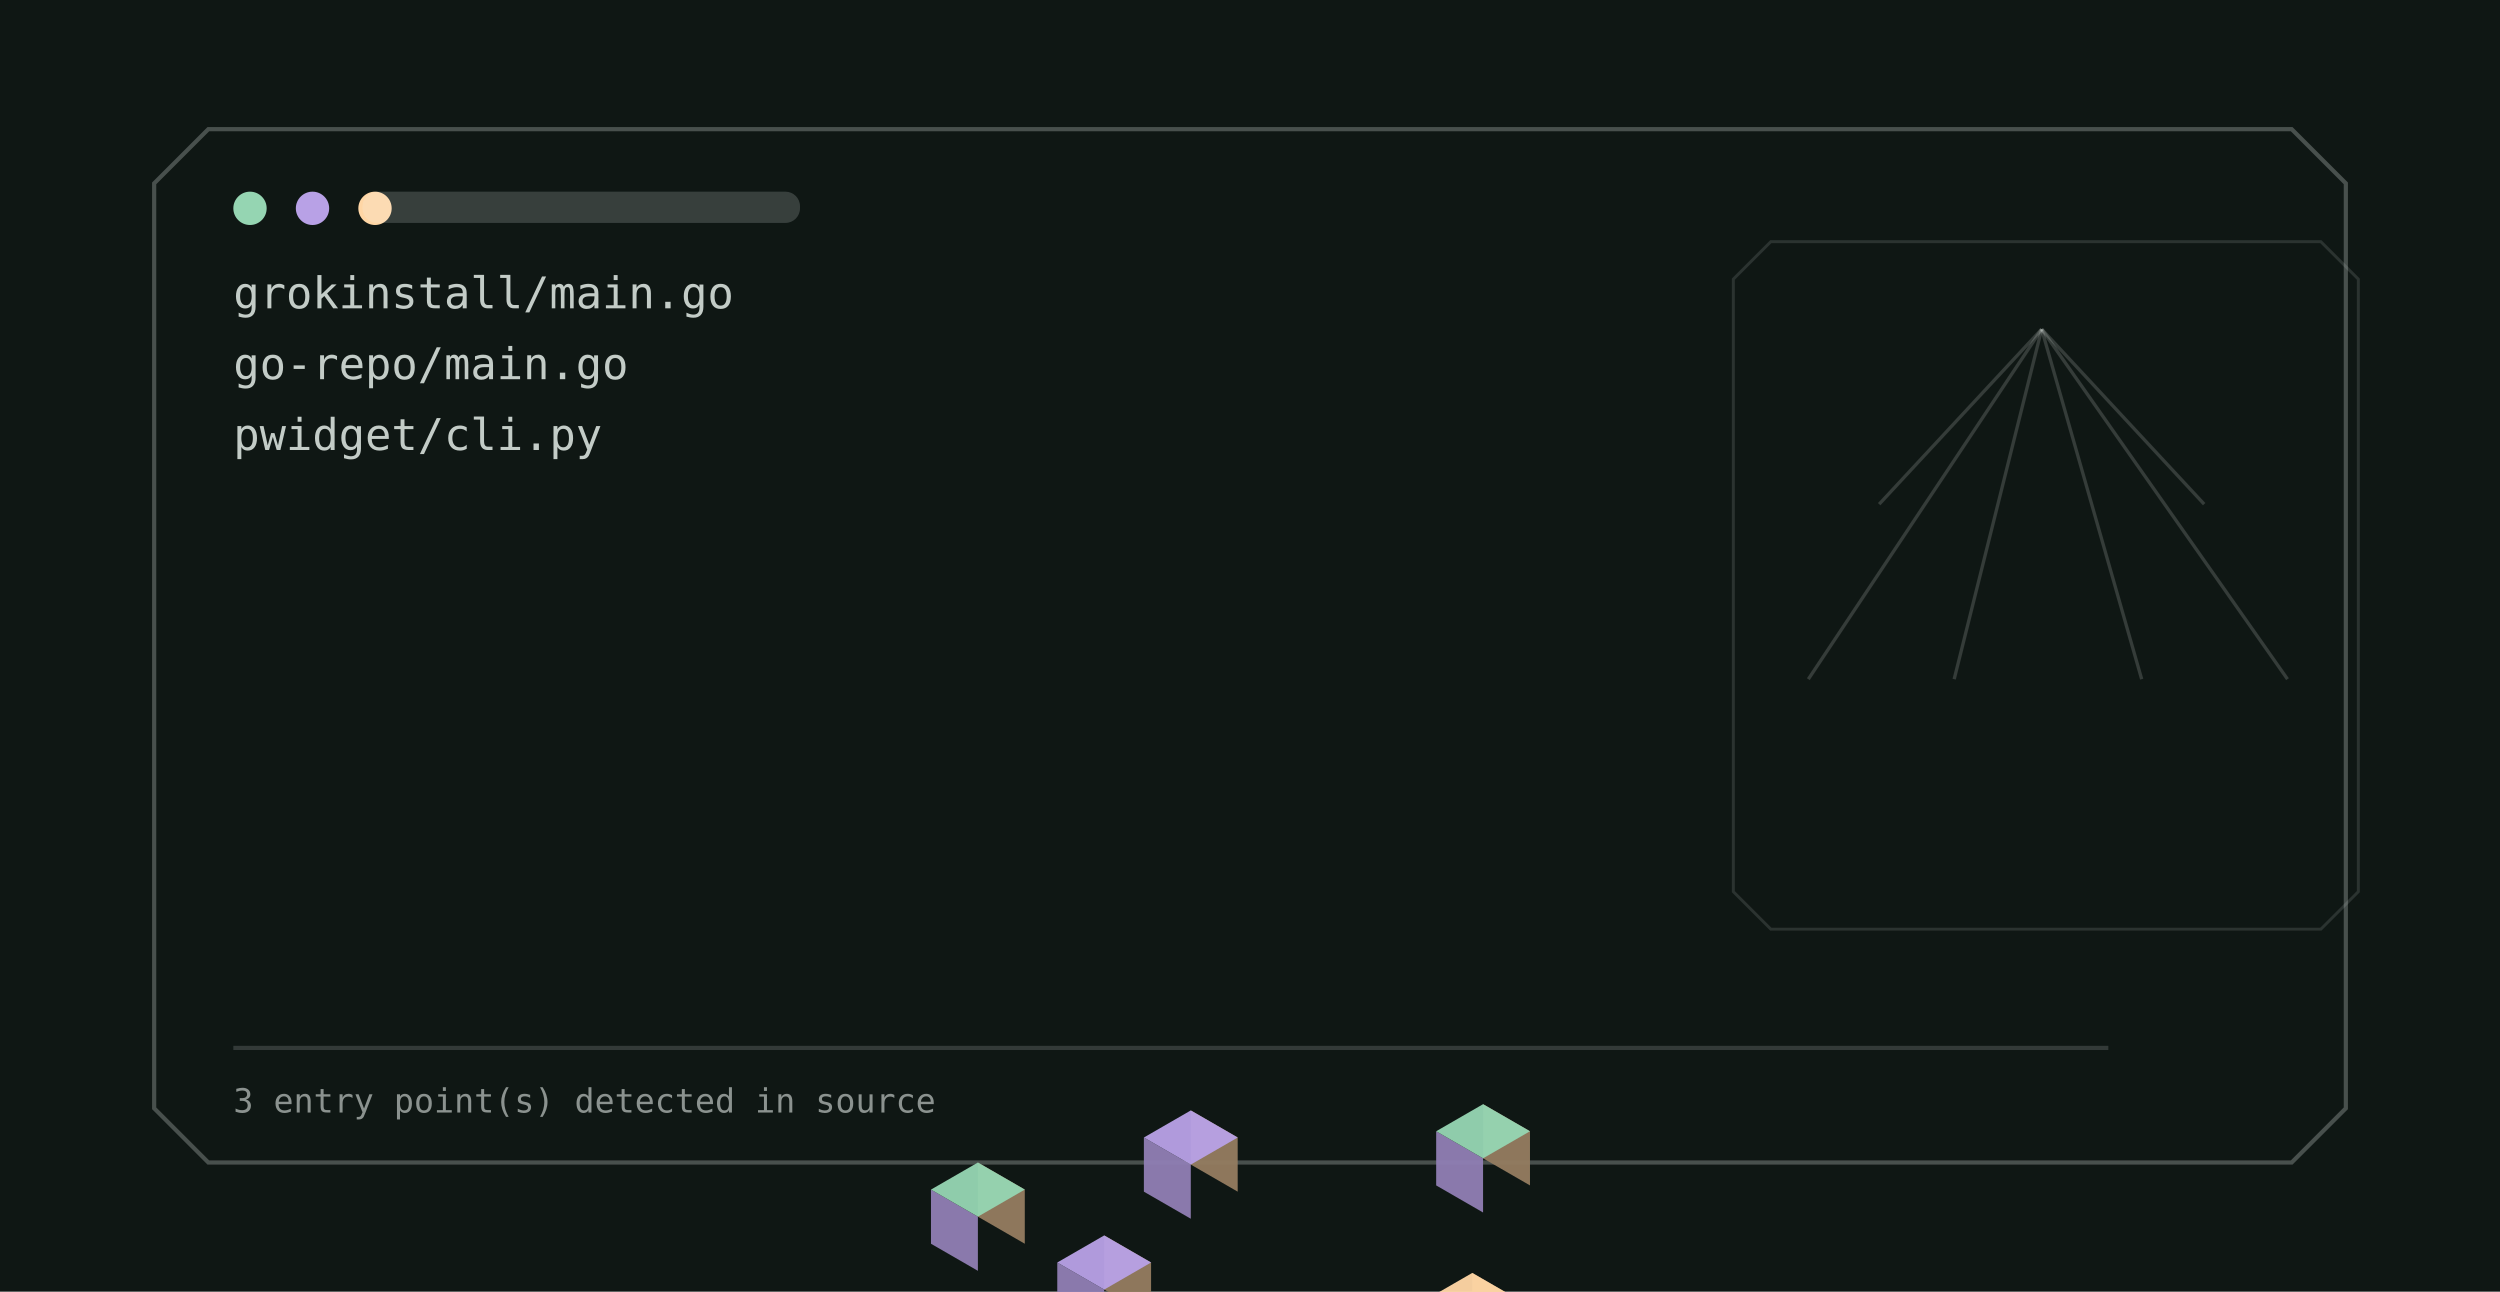
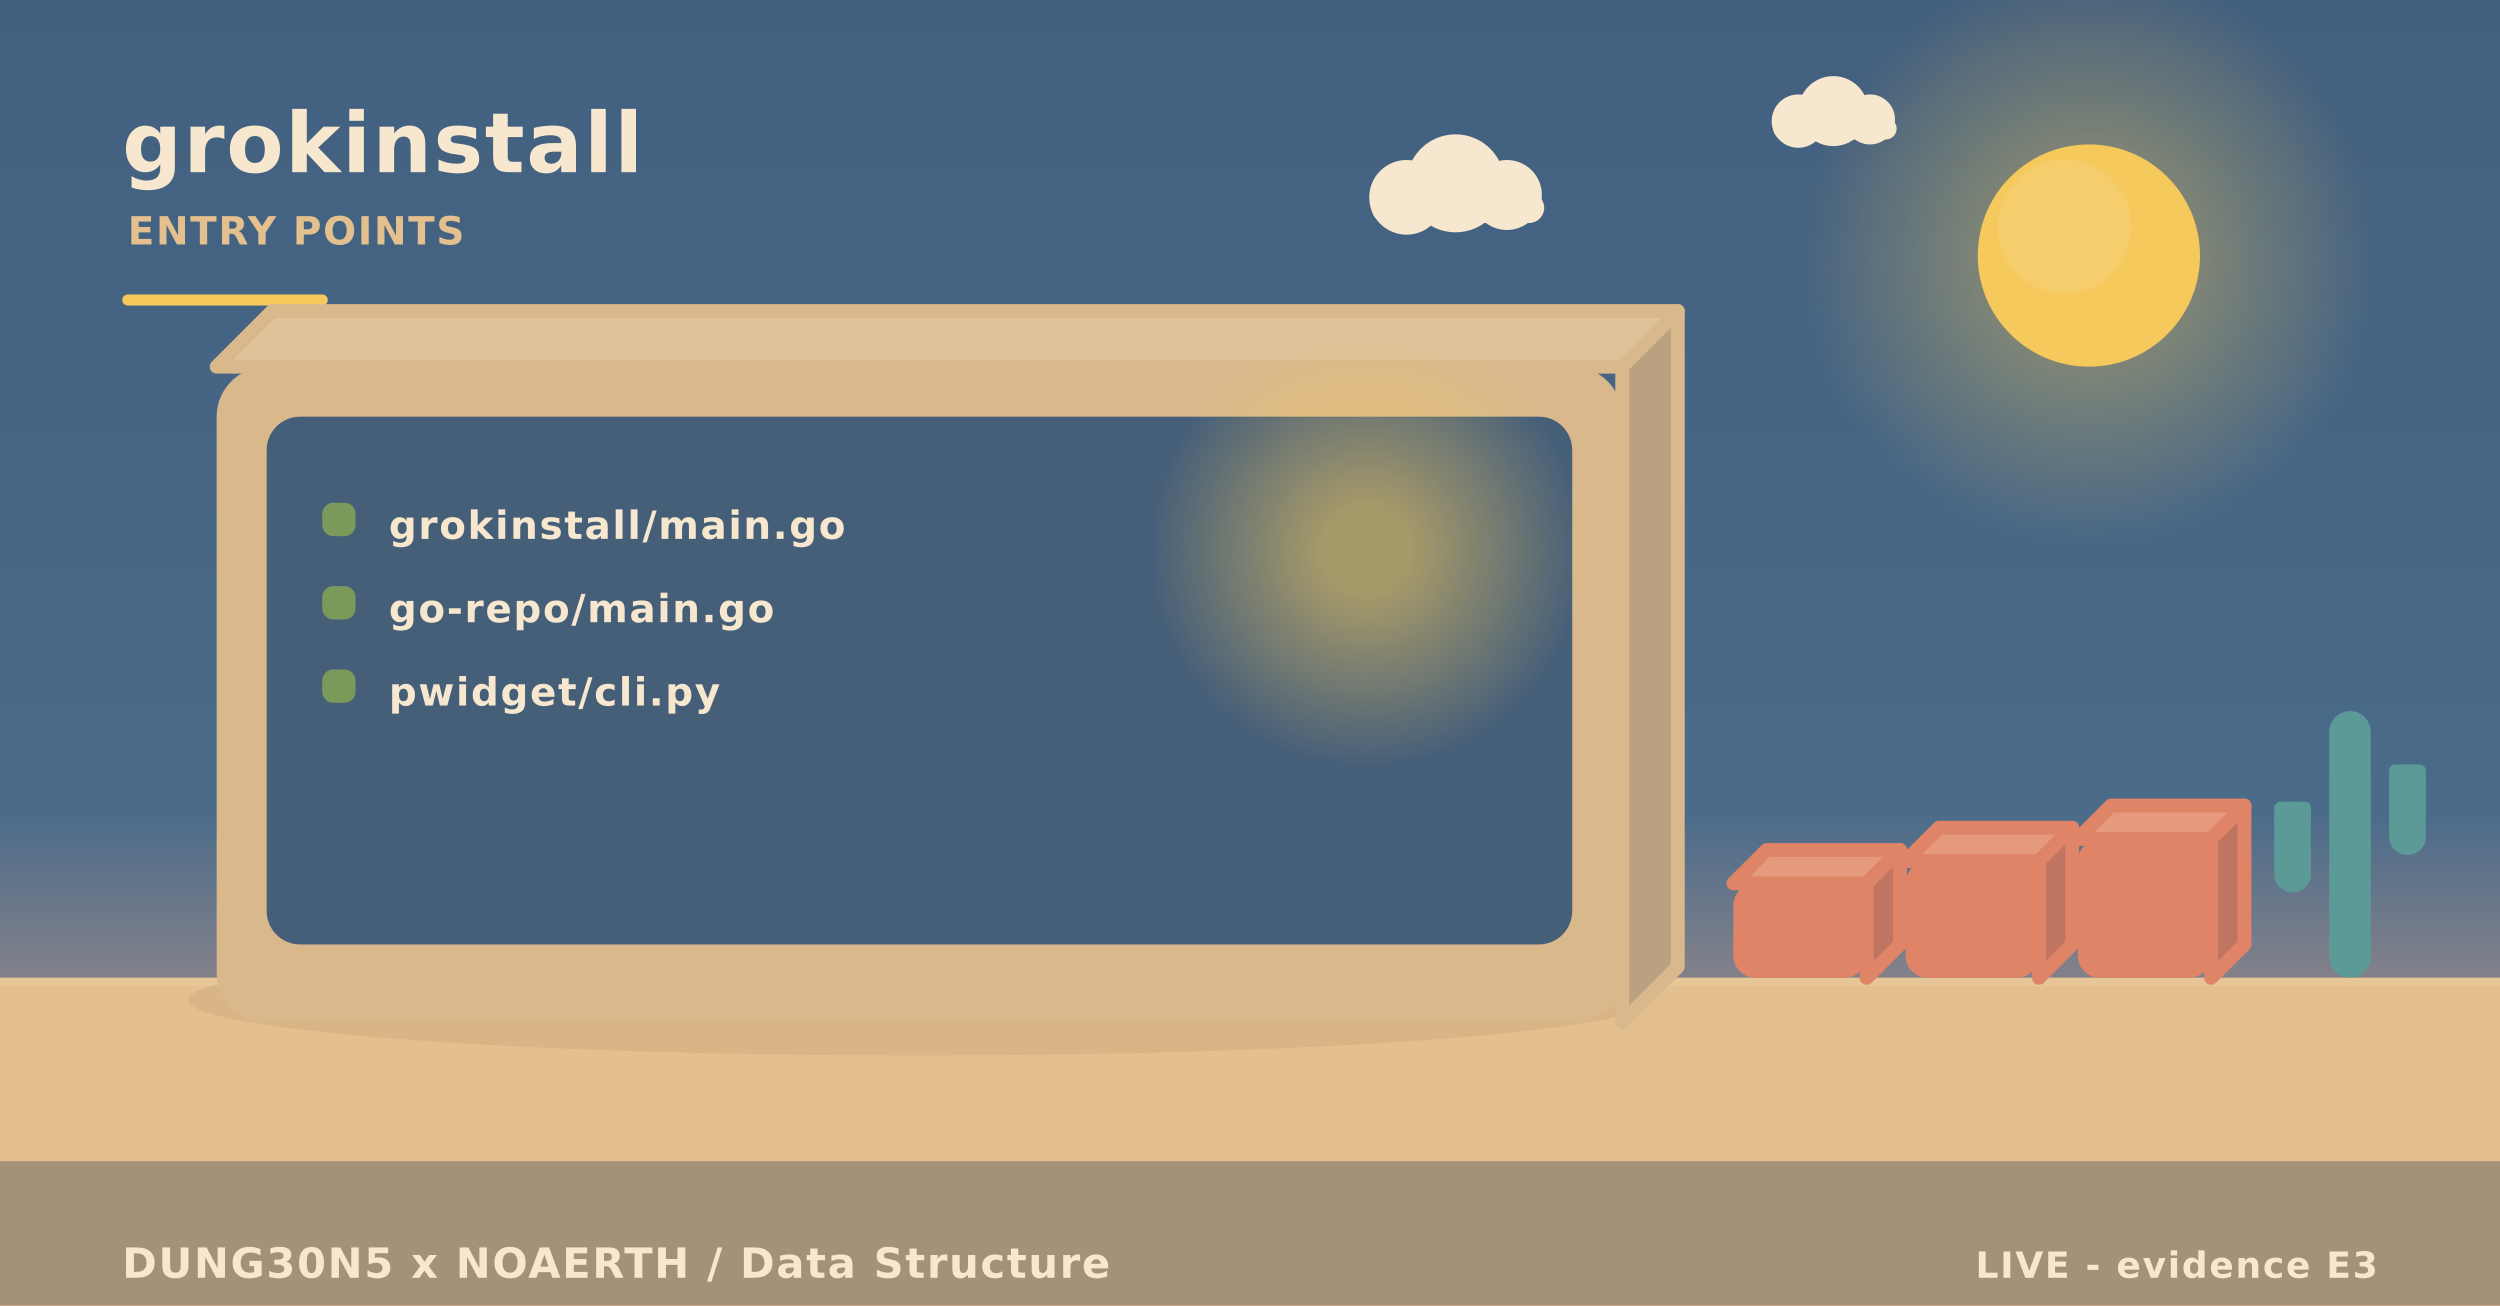
- <svg xmlns="http://www.w3.org/2000/svg" viewBox="0 0 1200 620" width="1200" height="620" role="img" aria-label="grokinstall command surface">
-   <rect width="1200" height="620" fill="#0f1714" />
-   <defs>
-     <linearGradient id="gt" x1="0" y1="0" x2="1" y2="1">
-       <stop offset="0%" stop-color="#95d5b2" />
-       <stop offset="100%" stop-color="#b8a1e6" />
-     </linearGradient>
-   </defs>
-   <path d="M100.00,62.00 H1100.00 L1126.00,88.00 V532.00 L1100.00,558.00 H100.00 L74.00,532.00 V88.00 Z" fill="none" stroke="rgba(240,248,244,0.300)" stroke-width="2.00" opacity="0.85" />
-   <circle cx="120.00" cy="100.00" r="8.00" fill="#95d5b2" opacity="1.00" />
-   <circle cx="150.00" cy="100.00" r="8.00" fill="#b8a1e6" opacity="1.00" />
-   <circle cx="180.00" cy="100.00" r="8.00" fill="#ffd6a5" opacity="1.00" />
-   <rect x="174.00" y="92.00" width="210.00" height="15.00" rx="7.00" fill="rgba(240,248,244,0.180)" opacity="1.00" />
-   <text x="112" y="148" font-family="ui-monospace,SFMono-Regular,Menlo,monospace" font-size="21" fill="rgba(240,248,244,0.800)">grokinstall/main.go</text>
-   <text x="112" y="182" font-family="ui-monospace,SFMono-Regular,Menlo,monospace" font-size="21" fill="rgba(240,248,244,0.800)">go-repo/main.go</text>
-   <text x="112" y="216" font-family="ui-monospace,SFMono-Regular,Menlo,monospace" font-size="21" fill="rgba(240,248,244,0.800)">pwidget/cli.py</text>
-   <path d="M850.00,116.00 H1114.00 L1132.00,134.00 V428.00 L1114.00,446.00 H850.00 L832.00,428.00 V134.00 Z" fill="none" stroke="rgba(240,248,244,0.180)" stroke-width="1.40" opacity="0.70" />
-   <line x1="980.00" y1="158.00" x2="902.00" y2="242.00" stroke="rgba(240,248,244,0.300)" stroke-width="1.60" opacity="0.55" />
-   <line x1="980.00" y1="158.00" x2="1058.00" y2="242.00" stroke="rgba(240,248,244,0.300)" stroke-width="1.60" opacity="0.55" />
-   <line x1="980.00" y1="158.00" x2="868.00" y2="326.00" stroke="rgba(240,248,244,0.300)" stroke-width="1.60" opacity="0.55" />
-   <line x1="980.00" y1="158.00" x2="938.00" y2="326.00" stroke="rgba(240,248,244,0.300)" stroke-width="1.60" opacity="0.55" />
-   <line x1="980.00" y1="158.00" x2="1028.00" y2="326.00" stroke="rgba(240,248,244,0.300)" stroke-width="1.60" opacity="0.55" />
-   <line x1="980.00" y1="158.00" x2="1098.00" y2="326.00" stroke="rgba(240,248,244,0.300)" stroke-width="1.60" opacity="0.55" />
-   <polygon points="711.87,556.00 734.39,569.00 734.39,543.00 711.87,530.00" fill="#947c60" opacity="0.95" />
-   <polygon points="689.36,569.00 711.87,582.00 711.87,556.00 689.36,543.00" fill="#907eb3" opacity="0.95" />
-   <polygon points="711.87,530.00 734.39,543.00 711.87,556.00 689.36,543.00" fill="#95d5b2" opacity="0.95" />
-   <polygon points="571.58,559.00 594.09,572.00 594.09,546.00 571.58,533.00" fill="#947c60" opacity="0.95" />
-   <polygon points="549.06,572.00 571.58,585.00 571.58,559.00 549.06,546.00" fill="#907eb3" opacity="0.95" />
-   <polygon points="571.58,533.00 594.09,546.00 571.58,559.00 549.06,546.00" fill="#b8a1e6" opacity="0.95" />
-   <polygon points="706.68,637.00 729.19,650.00 729.19,624.00 706.68,611.00" fill="#947c60" opacity="0.95" />
-   <polygon points="684.16,650.00 706.68,663.00 706.68,637.00 684.16,624.00" fill="#907eb3" opacity="0.95" />
-   <polygon points="706.68,611.00 729.19,624.00 706.68,637.00 684.16,624.00" fill="#ffd6a5" opacity="0.95" />
-   <polygon points="469.39,584.00 491.90,597.00 491.90,571.00 469.39,558.00" fill="#947c60" opacity="0.95" />
-   <polygon points="446.87,597.00 469.39,610.00 469.39,584.00 446.87,571.00" fill="#907eb3" opacity="0.95" />
-   <polygon points="469.39,558.00 491.90,571.00 469.39,584.00 446.87,571.00" fill="#95d5b2" opacity="0.95" />
-   <polygon points="530.01,619.00 552.52,632.00 552.52,606.00 530.01,593.00" fill="#947c60" opacity="0.95" />
-   <polygon points="507.49,632.00 530.01,645.00 530.01,619.00 507.49,606.00" fill="#907eb3" opacity="0.95" />
-   <polygon points="530.01,593.00 552.52,606.00 530.01,619.00 507.49,606.00" fill="#b8a1e6" opacity="0.95" />
-   <polygon points="607.95,664.00 630.47,677.00 630.47,651.00 607.95,638.00" fill="#947c60" opacity="0.95" />
-   <polygon points="585.43,677.00 607.95,690.00 607.95,664.00 585.43,651.00" fill="#907eb3" opacity="0.95" />
-   <polygon points="607.95,638.00 630.47,651.00 607.95,664.00 585.43,651.00" fill="#ffd6a5" opacity="0.95" />
-   <polygon points="668.57,699.00 691.09,712.00 691.09,686.00 668.57,673.00" fill="#947c60" opacity="0.95" />
-   <polygon points="646.05,712.00 668.57,725.00 668.57,699.00 646.05,686.00" fill="#907eb3" opacity="0.95" />
-   <polygon points="668.57,673.00 691.09,686.00 668.57,699.00 646.05,686.00" fill="#95d5b2" opacity="0.95" />
-   <rect x="112.00" y="502.00" width="900.00" height="2.00" rx="0.00" fill="rgba(240,248,244,0.160)" opacity="1.00" />
-   <text x="112" y="534" font-family="ui-monospace,Menlo,monospace" font-size="16" fill="rgba(240,248,244,0.550)">3 entry point(s) detected in source</text>
+ <svg xmlns="http://www.w3.org/2000/svg" width="900" height="470" viewBox="0 0 900 470" role="img" aria-label="grokinstall - how it is operated">
+   <linearGradient id="skyt" x1="0" y1="0" x2="0" y2="1">
+     <stop offset="0" stop-color="#425f7e" />
+     <stop offset="0.62" stop-color="#4a6b8a" />
+     <stop offset="1" stop-color="#f3ad8a" />
+   </linearGradient>
+   <rect width="900" height="470" fill="url(#skyt)" />
+   <radialGradient id="sunt">
+     <stop offset="0.35" stop-color="#f5c95c" stop-opacity="0.34" />
+     <stop offset="1" stop-color="#f5c95c" stop-opacity="0" />
+   </radialGradient>
+   <circle cx="752" cy="92" r="104" fill="url(#sunt)" />
+   <circle cx="752" cy="92" r="40" fill="#f5c95c" />
+   <circle cx="743.2" cy="81.6" r="24" fill="#f5d27e" opacity="0.5" />
+   <g>
+     <circle cx="524" cy="66" r="17.64" fill="#f6e7ce" />
+     <circle cx="506.36" cy="71.04" r="13.44" fill="#f6e7ce" />
+     <circle cx="542.48" cy="70.2" r="12.6" fill="#f6e7ce" />
+     <rect x="493.76" y="69.36" width="62.16" height="10.92" rx="5.46" fill="#f6e7ce" />
+   </g>
+   <g>
+     <circle cx="660" cy="40" r="12.6" fill="#f6e7ce" />
+     <circle cx="647.4" cy="43.6" r="9.6" fill="#f6e7ce" />
+     <circle cx="673.2" cy="43" r="9" fill="#f6e7ce" />
+     <rect x="638.4" y="42.4" width="44.4" height="7.8" rx="3.9" fill="#f6e7ce" />
+   </g>
+   <rect x="0" y="352" width="900" height="118" fill="#e3c08d" />
+   <rect x="0" y="352" width="900" height="3" fill="#e6c596" />
+   <text x="44" y="62" font-family="Verdana,DejaVu Sans,sans-serif" font-size="30" font-weight="700" letter-spacing="0.6" fill="#f6e7ce" text-anchor="start">grokinstall</text>
+   <text x="46" y="88" font-family="Verdana,DejaVu Sans,sans-serif" font-size="14" font-weight="700" letter-spacing="0.6" fill="#e3c08d" text-anchor="start">ENTRY POINTS</text>
+   <rect x="44" y="106" width="74" height="4" rx="2" fill="#f5c95c" />
+   <ellipse cx="331" cy="360" rx="263.2" ry="20" fill="rgba(138,90,68,0.11)" />
+   <path d="M78,132 L584,132 L604,112 L98,112 Z" fill="#dfc39b" stroke="#d9b98c" stroke-width="5" stroke-linejoin="round" />
+   <path d="M584,132 L604,112 L604,348 L584,368 Z" fill="#b9a181" stroke="#d9b98c" stroke-width="5" stroke-linejoin="round" />
+   <rect x="78" y="132" width="506" height="236" rx="18" fill="#d9b98c" />
+   <rect x="96" y="150" width="470" height="190" rx="12" fill="#3d5978" opacity="0.94" />
+   <radialGradient id="lamp28473">
+     <stop offset="0.2" stop-color="#f5c95c" stop-opacity="0.55" />
+     <stop offset="1" stop-color="#f5c95c" stop-opacity="0" />
+   </radialGradient>
+   <circle cx="492" cy="198" r="78" fill="url(#lamp28473)" />
+   <rect x="116" y="181" width="12" height="12" rx="4" fill="#7a9a5c" />
+   <text x="140" y="194" font-family="Verdana,DejaVu Sans,sans-serif" font-size="14" font-weight="700" letter-spacing="0.6" fill="#f6e7ce" text-anchor="start">grokinstall/main.go</text>
+   <rect x="116" y="211" width="12" height="12" rx="4" fill="#7a9a5c" />
+   <text x="140" y="224" font-family="Verdana,DejaVu Sans,sans-serif" font-size="14" font-weight="700" letter-spacing="0.6" fill="#f6e7ce" text-anchor="start">go-repo/main.go</text>
+   <rect x="116" y="241" width="12" height="12" rx="4" fill="#7a9a5c" />
+   <text x="140" y="254" font-family="Verdana,DejaVu Sans,sans-serif" font-size="14" font-weight="700" letter-spacing="0.6" fill="#f6e7ce" text-anchor="start">pwidget/cli.py</text>
+   <path d="M624,318 L672,318 L684,306 L636,306 Z" fill="#e59a7e" stroke="#e08467" stroke-width="5" stroke-linejoin="round" />
+   <path d="M672,318 L684,306 L684,340 L672,352 Z" fill="#bf7562" stroke="#e08467" stroke-width="5" stroke-linejoin="round" />
+   <rect x="624" y="318" width="48" height="34" rx="8" fill="#e08467" />
+   <path d="M686,310 L734,310 L746,298 L698,298 Z" fill="#e59a7e" stroke="#e08467" stroke-width="5" stroke-linejoin="round" />
+   <path d="M734,310 L746,298 L746,340 L734,352 Z" fill="#bf7562" stroke="#e08467" stroke-width="5" stroke-linejoin="round" />
+   <rect x="686" y="310" width="48" height="42" rx="8" fill="#e08467" />
+   <path d="M748,302 L796,302 L808,290 L760,290 Z" fill="#e59a7e" stroke="#e08467" stroke-width="5" stroke-linejoin="round" />
+   <path d="M796,302 L808,290 L808,340 L796,352 Z" fill="#bf7562" stroke="#e08467" stroke-width="5" stroke-linejoin="round" />
+   <rect x="748" y="302" width="48" height="50" rx="8" fill="#e08467" />
+   <rect x="838.52" y="256" width="14.96" height="96" rx="7.48" fill="#5b9a97" />
+   <rect x="818.72" y="288.64" width="13.2" height="32.64" rx="6.6" fill="#5b9a97" />
+   <rect x="818.72" y="288.64" width="13.2" height="9.6" rx="2.2" fill="#5b9a97" />
+   <rect x="860.08" y="275.2" width="13.2" height="32.64" rx="6.6" fill="#5b9a97" />
+   <rect x="860.08" y="275.2" width="13.2" height="9.6" rx="2.2" fill="#5b9a97" />
+   <rect x="0" y="418" width="900" height="52" rx="0" fill="#a08e78" opacity="0.94" />
+   <text x="44" y="460" font-family="Verdana,DejaVu Sans,sans-serif" font-size="15" font-weight="700" letter-spacing="0.6" fill="#f6e7ce" text-anchor="start">DUNG30N5 x NOAERTH  /  Data Structure</text>
+   <text x="856" y="460" font-family="Verdana,DejaVu Sans,sans-serif" font-size="13" font-weight="700" letter-spacing="0.6" fill="#f6e7ce" text-anchor="end">LIVE  -  evidence E3</text>
</svg>
